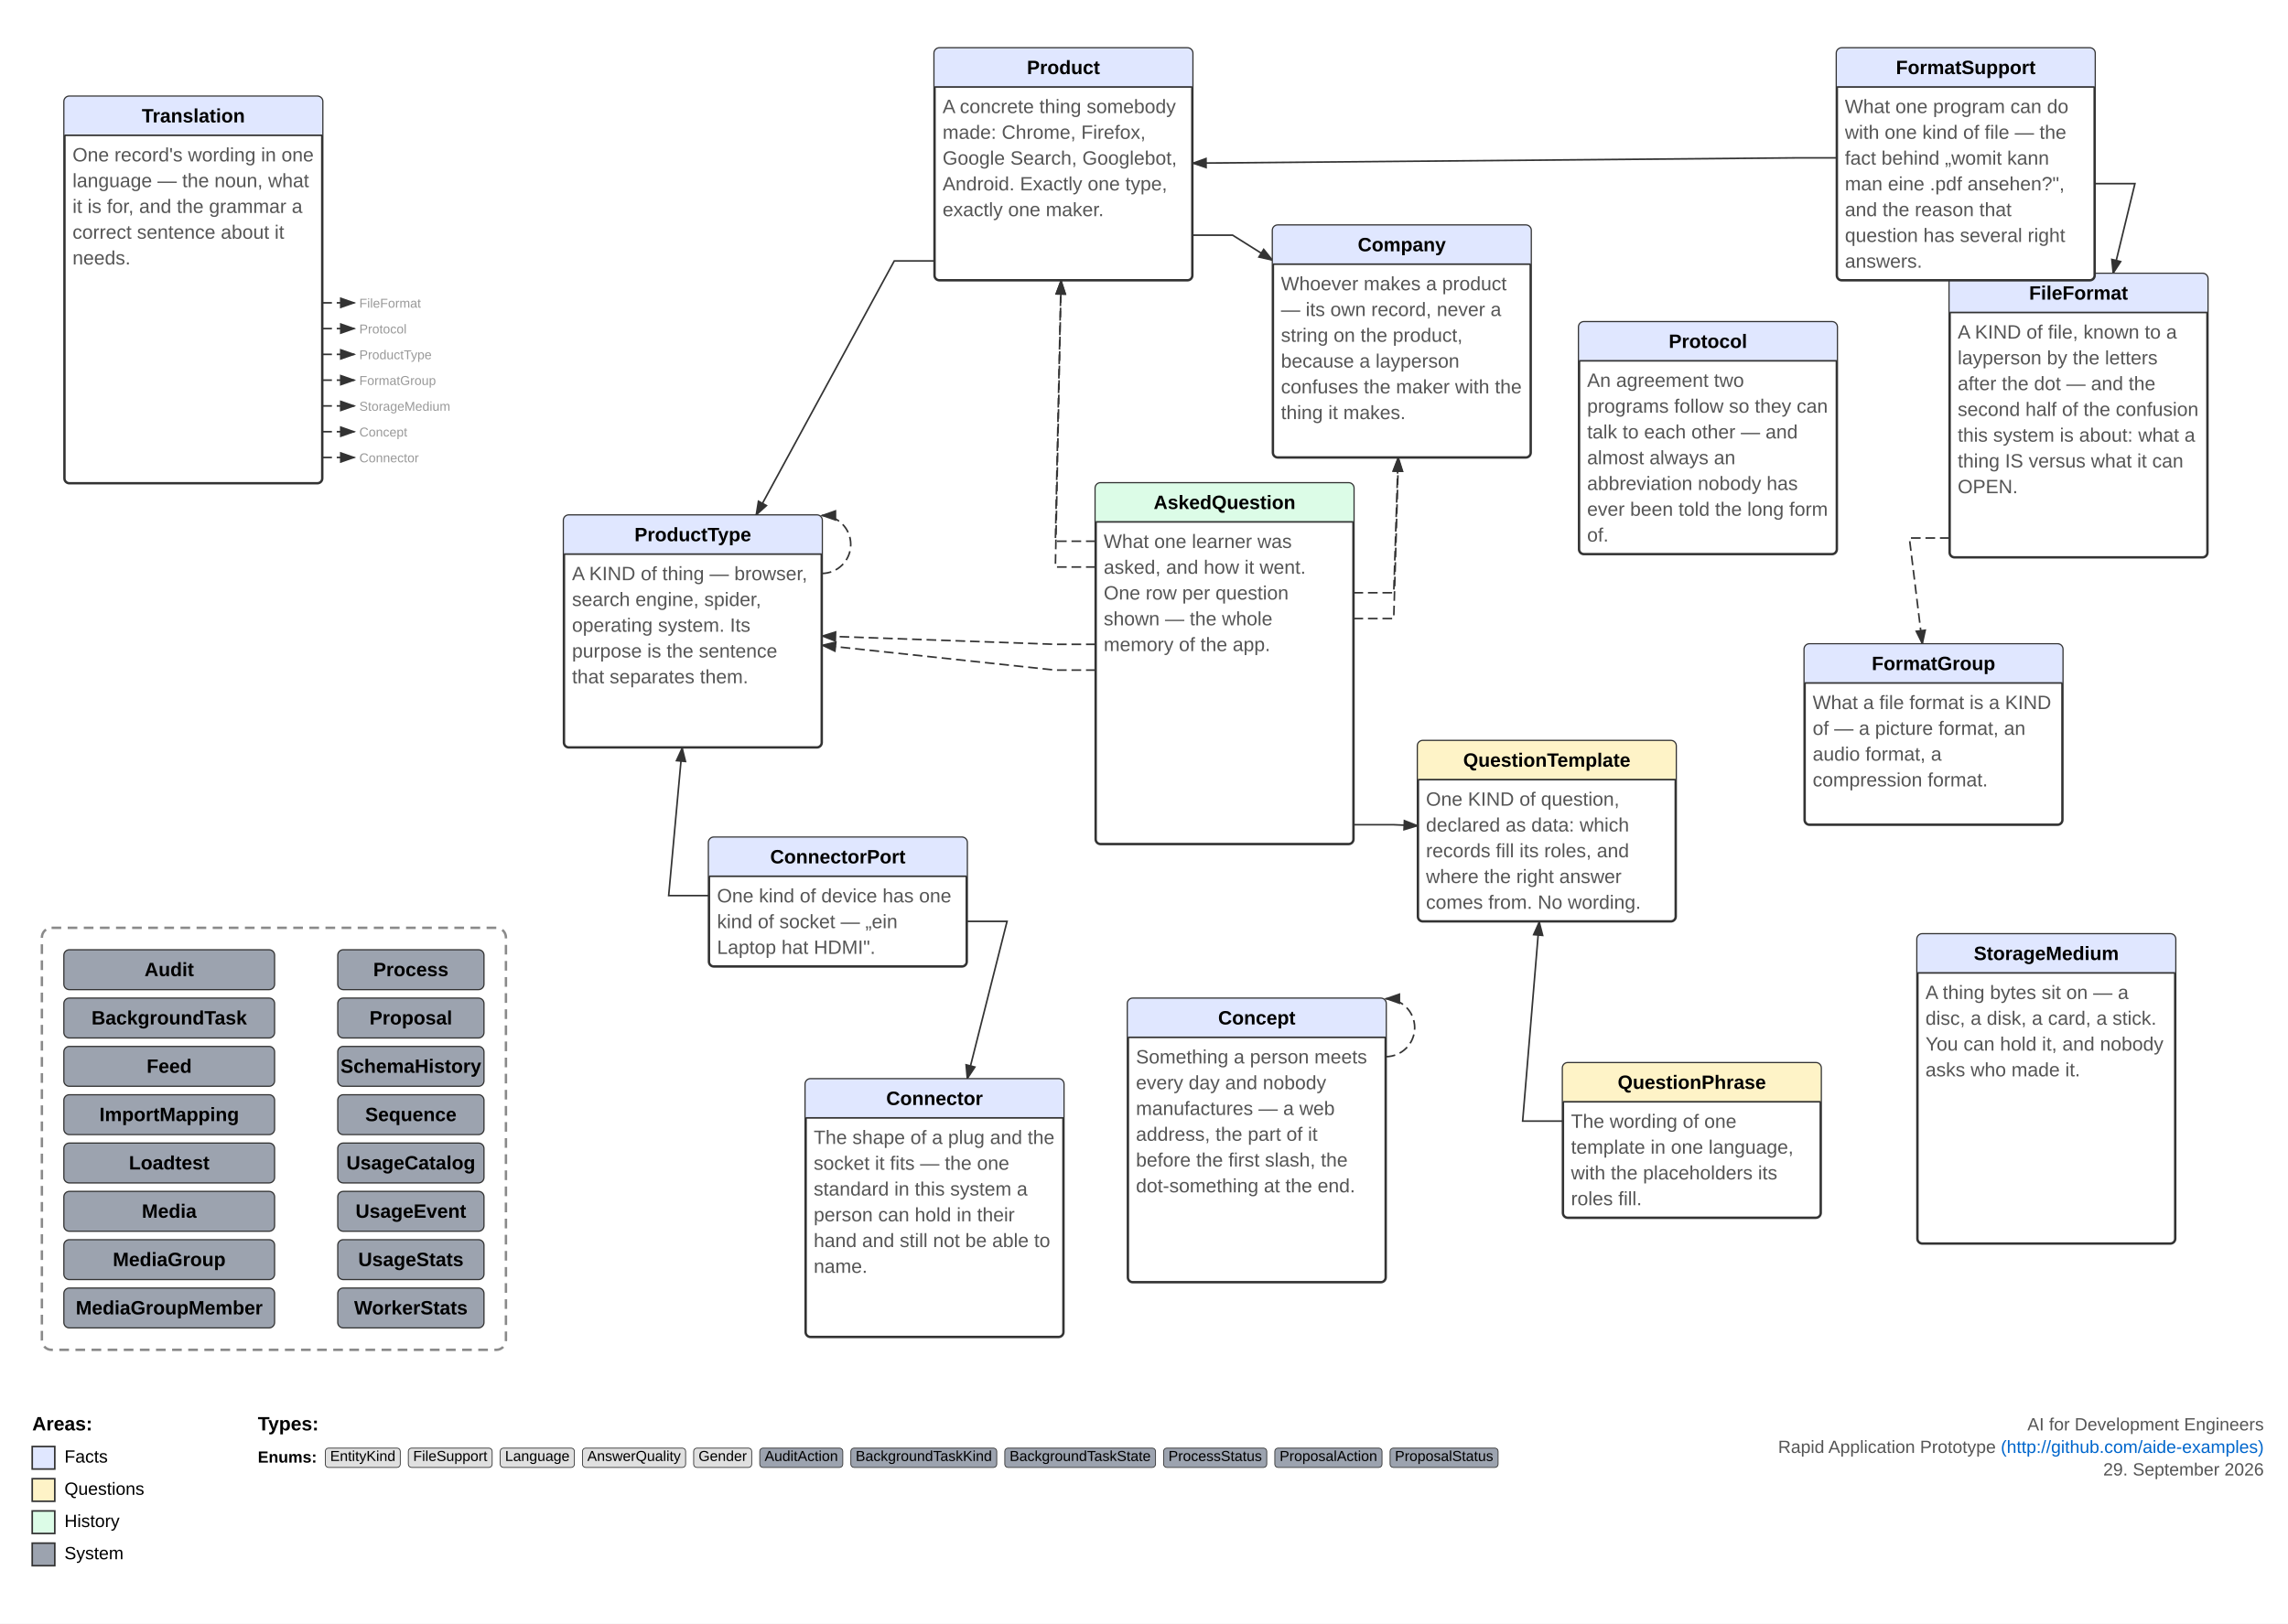
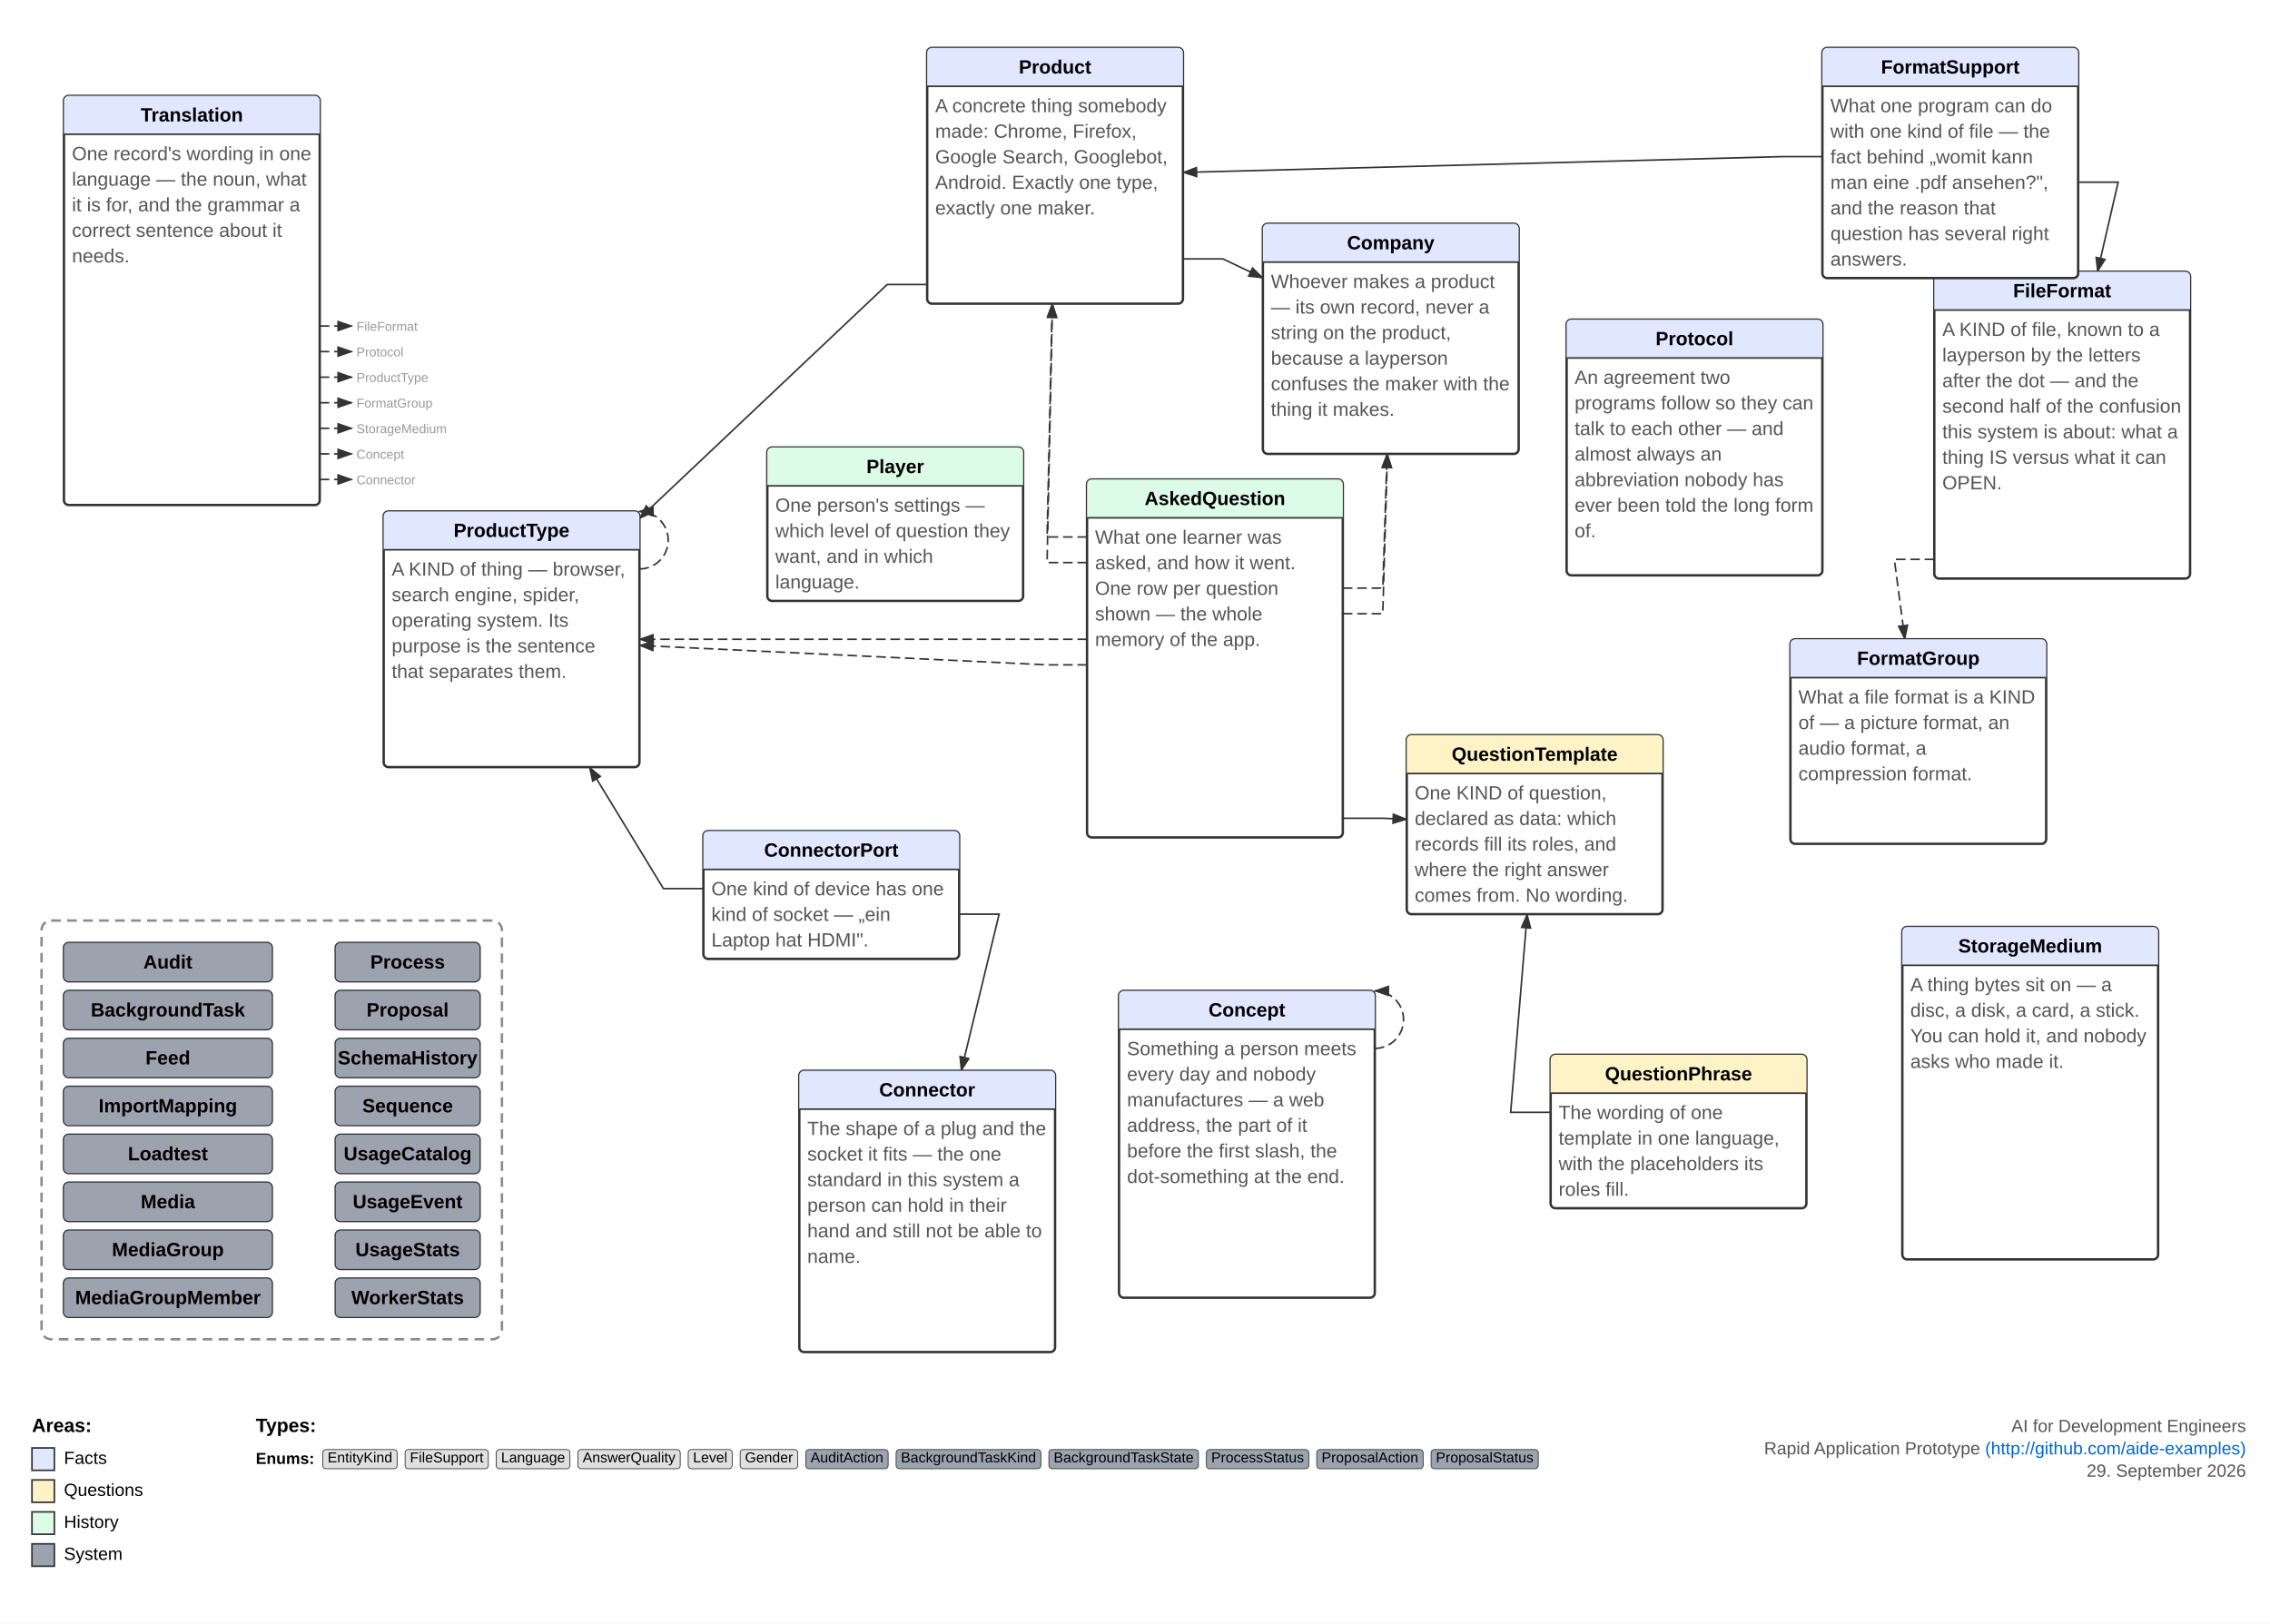
- <svg xmlns="http://www.w3.org/2000/svg" viewBox="0 0 1420 1008" width="1420" height="1008">
+ <svg xmlns="http://www.w3.org/2000/svg" viewBox="0 0 1420 1016" width="1420" height="1016">
  <defs>
    <marker id="arrowhead" markerWidth="10" markerHeight="7" refX="9" refY="3.5" orient="auto">
      <polygon points="0 0, 10 3.5, 0 7" fill="#333" />
    </marker>
    <clipPath id="clip-AskedQuestion">
      <rect x="680" y="300" width="160" height="224" rx="3" />
    </clipPath>
    <clipPath id="clip-Company">
      <rect x="790" y="140" width="160" height="144" rx="3" />
    </clipPath>
    <clipPath id="clip-Concept">
-       <rect x="700" y="620" width="160" height="176" rx="3" />
+       <rect x="700" y="620" width="160" height="192" rx="3" />
    </clipPath>
    <clipPath id="clip-Connector">
-       <rect x="500" y="670" width="160" height="160" rx="3" />
+       <rect x="500" y="670" width="160" height="176" rx="3" />
    </clipPath>
    <clipPath id="clip-ConnectorPort">
      <rect x="440" y="520" width="160" height="80" rx="3" />
    </clipPath>
    <clipPath id="clip-FileFormat">
-       <rect x="1210" y="170" width="160" height="176" rx="3" />
+       <rect x="1210" y="170" width="160" height="192" rx="3" />
    </clipPath>
    <clipPath id="clip-FormatGroup">
-       <rect x="1120" y="400" width="160" height="112" rx="3" />
+       <rect x="1120" y="400" width="160" height="128" rx="3" />
    </clipPath>
    <clipPath id="clip-FormatSupport">
      <rect x="1140" y="30" width="160" height="144" rx="3" />
    </clipPath>
+     <clipPath id="clip-Player">
+       <rect x="480" y="280" width="160" height="96" rx="3" />
+     </clipPath>
    <clipPath id="clip-Product">
-       <rect x="580" y="30" width="160" height="144" rx="3" />
+       <rect x="580" y="30" width="160" height="160" rx="3" />
    </clipPath>
    <clipPath id="clip-ProductType">
-       <rect x="350" y="320" width="160" height="144" rx="3" />
+       <rect x="240" y="320" width="160" height="160" rx="3" />
    </clipPath>
    <clipPath id="clip-Protocol">
-       <rect x="980" y="200" width="160" height="144" rx="3" />
+       <rect x="980" y="200" width="160" height="160" rx="3" />
    </clipPath>
    <clipPath id="clip-QuestionPhrase">
      <rect x="970" y="660" width="160" height="96" rx="3" />
    </clipPath>
    <clipPath id="clip-QuestionTemplate">
      <rect x="880" y="460" width="160" height="112" rx="3" />
    </clipPath>
    <clipPath id="clip-StorageMedium">
-       <rect x="1190" y="580" width="160" height="192" rx="3" />
+       <rect x="1190" y="580" width="160" height="208" rx="3" />
    </clipPath>
    <clipPath id="clip-Translation">
-       <rect x="40" y="60" width="160" height="240" rx="3" />
+       <rect x="40" y="60" width="160" height="256" rx="3" />
    </clipPath>
    <clipPath id="clip-Audit">
      <rect x="40" y="590" width="130.045" height="24" rx="3" />
    </clipPath>
    <clipPath id="clip-BackgroundTask">
      <rect x="40" y="620" width="130.045" height="24" rx="3" />
    </clipPath>
    <clipPath id="clip-Feed">
      <rect x="40" y="650" width="130.045" height="24" rx="3" />
    </clipPath>
    <clipPath id="clip-ImportMapping">
      <rect x="40" y="680" width="130.045" height="24" rx="3" />
    </clipPath>
    <clipPath id="clip-Loadtest">
      <rect x="40" y="710" width="130.045" height="24" rx="3" />
    </clipPath>
    <clipPath id="clip-Media">
      <rect x="40" y="740" width="130.045" height="24" rx="3" />
    </clipPath>
    <clipPath id="clip-MediaGroup">
      <rect x="40" y="770" width="130.045" height="24" rx="3" />
    </clipPath>
    <clipPath id="clip-MediaGroupMember">
      <rect x="40" y="800" width="130.045" height="24" rx="3" />
    </clipPath>
    <clipPath id="clip-Process">
      <rect x="210" y="590" width="90" height="24" rx="3" />
    </clipPath>
    <clipPath id="clip-Proposal">
      <rect x="210" y="620" width="90" height="24" rx="3" />
    </clipPath>
    <clipPath id="clip-SchemaHistory">
      <rect x="210" y="650" width="90" height="24" rx="3" />
    </clipPath>
    <clipPath id="clip-Sequence">
      <rect x="210" y="680" width="90" height="24" rx="3" />
    </clipPath>
    <clipPath id="clip-UsageCatalog">
      <rect x="210" y="710" width="90" height="24" rx="3" />
    </clipPath>
    <clipPath id="clip-UsageEvent">
      <rect x="210" y="740" width="90" height="24" rx="3" />
    </clipPath>
    <clipPath id="clip-UsageStats">
      <rect x="210" y="770" width="90" height="24" rx="3" />
    </clipPath>
    <clipPath id="clip-WorkerStats">
      <rect x="210" y="800" width="90" height="24" rx="3" />
    </clipPath>
  </defs>
-   <rect width="1420" height="1008" fill="white" />
+   <rect width="1420" height="1016" fill="white" />
  <path d="M 840 512 L 865 512 L 880 512.632" fill="none" stroke="#333" stroke-width="1" marker-end="url(#arrowhead)" />
-   <path d="M 680 336 L 655 336 L 658.462 174" fill="none" stroke="#333" stroke-width="1" marker-end="url(#arrowhead)" stroke-dasharray="6,3" />
-   <path d="M 680 400 L 655 400 L 510 394.844" fill="none" stroke="#333" stroke-width="1" marker-end="url(#arrowhead)" stroke-dasharray="6,3" />
+   <path d="M 680 336 L 655 336 L 658.23 190" fill="none" stroke="#333" stroke-width="1" marker-end="url(#arrowhead)" stroke-dasharray="6,3" />
+   <path d="M 680 400 L 655 400 L 400 400" fill="none" stroke="#333" stroke-width="1" marker-end="url(#arrowhead)" stroke-dasharray="6,3" />
  <path d="M 840 368 L 865 368 L 867.692 284" fill="none" stroke="#333" stroke-width="1" marker-end="url(#arrowhead)" stroke-dasharray="6,3" />
-   <path d="M 680 352 L 655 352 L 658.56 174" fill="none" stroke="#333" stroke-width="1" marker-end="url(#arrowhead)" stroke-dasharray="6,3" />
-   <path d="M 680 416 L 655 416 L 510 400.533" fill="none" stroke="#333" stroke-width="1" marker-end="url(#arrowhead)" stroke-dasharray="6,3" />
+   <path d="M 680 352 L 655 352 L 658.347 190" fill="none" stroke="#333" stroke-width="1" marker-end="url(#arrowhead)" stroke-dasharray="6,3" />
+   <path d="M 680 416 L 655 416 L 400 403.821" fill="none" stroke="#333" stroke-width="1" marker-end="url(#arrowhead)" stroke-dasharray="6,3" />
  <path d="M 840 384 L 865 384 L 867.907 284" fill="none" stroke="#333" stroke-width="1" marker-end="url(#arrowhead)" stroke-dasharray="6,3" />
  <path d="M 860 656 A 18 18 0 0 0 860 620" fill="none" stroke="#333" stroke-width="1" marker-end="url(#arrowhead)" stroke-dasharray="6,3" />
-   <path d="M 440 556 L 415 556 L 423.415 464" fill="none" stroke="#333" stroke-width="1" marker-end="url(#arrowhead)" />
-   <path d="M 600 572 L 625 572 L 600.225 670" fill="none" stroke="#333" stroke-width="1" marker-end="url(#arrowhead)" />
-   <path d="M 1210 334 L 1185 334 L 1193.115 400" fill="none" stroke="#333" stroke-width="1" marker-end="url(#arrowhead)" stroke-dasharray="6,3" />
-   <path d="M 1140 98 L 1115 98 L 740 101.297" fill="none" stroke="#333" stroke-width="1" marker-end="url(#arrowhead)" />
-   <path d="M 1300 114 L 1325 114 L 1311.389 170" fill="none" stroke="#333" stroke-width="1" marker-end="url(#arrowhead)" />
-   <path d="M 580 162 L 555 162 L 469.13 320" fill="none" stroke="#333" stroke-width="1" marker-end="url(#arrowhead)" />
-   <path d="M 740 146 L 765 146 L 790 161.714" fill="none" stroke="#333" stroke-width="1" marker-end="url(#arrowhead)" />
-   <path d="M 510 356 A 18 18 0 0 0 510 320" fill="none" stroke="#333" stroke-width="1" marker-end="url(#arrowhead)" stroke-dasharray="6,3" />
+   <path d="M 440 556 L 415 556 L 368.718 480" fill="none" stroke="#333" stroke-width="1" marker-end="url(#arrowhead)" />
+   <path d="M 600 572 L 625 572 L 601.29 670" fill="none" stroke="#333" stroke-width="1" marker-end="url(#arrowhead)" />
+   <path d="M 1210 350 L 1185 350 L 1191.579 400" fill="none" stroke="#333" stroke-width="1" marker-end="url(#arrowhead)" stroke-dasharray="6,3" />
+   <path d="M 1140 98 L 1115 98 L 740 107.89" fill="none" stroke="#333" stroke-width="1" marker-end="url(#arrowhead)" />
+   <path d="M 1300 114 L 1325 114 L 1312.105 170" fill="none" stroke="#333" stroke-width="1" marker-end="url(#arrowhead)" />
+   <path d="M 580 178 L 555 178 L 400 324.426" fill="none" stroke="#333" stroke-width="1" marker-end="url(#arrowhead)" />
+   <path d="M 740 162 L 765 162 L 790 173.905" fill="none" stroke="#333" stroke-width="1" marker-end="url(#arrowhead)" />
+   <path d="M 400 356 A 18 18 0 0 0 400 320" fill="none" stroke="#333" stroke-width="1" marker-end="url(#arrowhead)" stroke-dasharray="6,3" />
  <path d="M 970 696 L 945 696 L 955.333 572" fill="none" stroke="#333" stroke-width="1" marker-end="url(#arrowhead)" />
+   <path d="M 200 236 L 220 236" fill="none" stroke="#333" stroke-width="1" stroke-dasharray="6,3" marker-end="url(#arrowhead)" />
+   <text x="223" y="239" text-anchor="start" font-family="Arial, sans-serif" font-size="8" fill="#999">ProductType</text>
+   <path d="M 200 204 L 220 204" fill="none" stroke="#333" stroke-width="1" stroke-dasharray="6,3" marker-end="url(#arrowhead)" />
+   <text x="223" y="207" text-anchor="start" font-family="Arial, sans-serif" font-size="8" fill="#999">FileFormat</text>
+   <path d="M 200 252 L 220 252" fill="none" stroke="#333" stroke-width="1" stroke-dasharray="6,3" marker-end="url(#arrowhead)" />
+   <text x="223" y="255" text-anchor="start" font-family="Arial, sans-serif" font-size="8" fill="#999">FormatGroup</text>
  <path d="M 200 220 L 220 220" fill="none" stroke="#333" stroke-width="1" stroke-dasharray="6,3" marker-end="url(#arrowhead)" />
-   <text x="223" y="223" text-anchor="start" font-family="Arial, sans-serif" font-size="8" fill="#999">ProductType</text>
-   <path d="M 200 188 L 220 188" fill="none" stroke="#333" stroke-width="1" stroke-dasharray="6,3" marker-end="url(#arrowhead)" />
-   <text x="223" y="191" text-anchor="start" font-family="Arial, sans-serif" font-size="8" fill="#999">FileFormat</text>
-   <path d="M 200 236 L 220 236" fill="none" stroke="#333" stroke-width="1" stroke-dasharray="6,3" marker-end="url(#arrowhead)" />
-   <text x="223" y="239" text-anchor="start" font-family="Arial, sans-serif" font-size="8" fill="#999">FormatGroup</text>
-   <path d="M 200 204 L 220 204" fill="none" stroke="#333" stroke-width="1" stroke-dasharray="6,3" marker-end="url(#arrowhead)" />
-   <text x="223" y="207" text-anchor="start" font-family="Arial, sans-serif" font-size="8" fill="#999">Protocol</text>
+   <text x="223" y="223" text-anchor="start" font-family="Arial, sans-serif" font-size="8" fill="#999">Protocol</text>
+   <path d="M 200 300 L 220 300" fill="none" stroke="#333" stroke-width="1" stroke-dasharray="6,3" marker-end="url(#arrowhead)" />
+   <text x="223" y="303" text-anchor="start" font-family="Arial, sans-serif" font-size="8" fill="#999">Connector</text>
  <path d="M 200 284 L 220 284" fill="none" stroke="#333" stroke-width="1" stroke-dasharray="6,3" marker-end="url(#arrowhead)" />
-   <text x="223" y="287" text-anchor="start" font-family="Arial, sans-serif" font-size="8" fill="#999">Connector</text>
+   <text x="223" y="287" text-anchor="start" font-family="Arial, sans-serif" font-size="8" fill="#999">Concept</text>
  <path d="M 200 268 L 220 268" fill="none" stroke="#333" stroke-width="1" stroke-dasharray="6,3" marker-end="url(#arrowhead)" />
-   <text x="223" y="271" text-anchor="start" font-family="Arial, sans-serif" font-size="8" fill="#999">Concept</text>
-   <path d="M 200 252 L 220 252" fill="none" stroke="#333" stroke-width="1" stroke-dasharray="6,3" marker-end="url(#arrowhead)" />
-   <text x="223" y="255" text-anchor="start" font-family="Arial, sans-serif" font-size="8" fill="#999">StorageMedium</text>
+   <text x="223" y="271" text-anchor="start" font-family="Arial, sans-serif" font-size="8" fill="#999">StorageMedium</text>
  <rect x="26" y="576" width="288" height="262" fill="none" stroke="#8a8a8a" stroke-width="1.5" stroke-dasharray="6,4" rx="6" />
  <rect x="680" y="300" width="160" height="224" fill="white" stroke="#333" stroke-width="1.5" rx="3" />
  <rect x="680" y="300" width="160" height="24" fill="#DCFCE7" clip-path="url(#clip-AskedQuestion)" />
  <text x="760" y="316" text-anchor="middle" font-family="Arial, sans-serif" font-size="12" font-weight="bold">AskedQuestion</text>
  <line x1="680" y1="324" x2="840" y2="324" stroke="#333" stroke-width="1" />
  <text x="685" y="340.2" font-family="Arial, sans-serif" font-size="12" fill="#555">What one learner was</text>
  <text x="685" y="356.2" font-family="Arial, sans-serif" font-size="12" fill="#555">asked, and how it went.</text>
  <text x="685" y="372.2" font-family="Arial, sans-serif" font-size="12" fill="#555">One row per question</text>
  <text x="685" y="388.2" font-family="Arial, sans-serif" font-size="12" fill="#555">shown — the whole</text>
  <text x="685" y="404.2" font-family="Arial, sans-serif" font-size="12" fill="#555">memory of the app.</text>
  <rect x="790" y="140" width="160" height="144" fill="white" stroke="#333" stroke-width="1.5" rx="3" />
  <rect x="790" y="140" width="160" height="24" fill="#E0E7FF" clip-path="url(#clip-Company)" />
  <text x="870" y="156" text-anchor="middle" font-family="Arial, sans-serif" font-size="12" font-weight="bold">Company</text>
  <line x1="790" y1="164" x2="950" y2="164" stroke="#333" stroke-width="1" />
  <text x="795" y="180.2" font-family="Arial, sans-serif" font-size="12" fill="#555">Whoever makes a product</text>
  <text x="795" y="196.2" font-family="Arial, sans-serif" font-size="12" fill="#555">— its own record, never a</text>
  <text x="795" y="212.2" font-family="Arial, sans-serif" font-size="12" fill="#555">string on the product,</text>
  <text x="795" y="228.2" font-family="Arial, sans-serif" font-size="12" fill="#555">because a layperson</text>
  <text x="795" y="244.2" font-family="Arial, sans-serif" font-size="12" fill="#555">confuses the maker with the</text>
  <text x="795" y="260.2" font-family="Arial, sans-serif" font-size="12" fill="#555">thing it makes.</text>
-   <rect x="700" y="620" width="160" height="176" fill="white" stroke="#333" stroke-width="1.5" rx="3" />
+   <rect x="700" y="620" width="160" height="192" fill="white" stroke="#333" stroke-width="1.5" rx="3" />
  <rect x="700" y="620" width="160" height="24" fill="#E0E7FF" clip-path="url(#clip-Concept)" />
  <text x="780" y="636" text-anchor="middle" font-family="Arial, sans-serif" font-size="12" font-weight="bold">Concept</text>
  <line x1="700" y1="644" x2="860" y2="644" stroke="#333" stroke-width="1" />
  <text x="705" y="660.2" font-family="Arial, sans-serif" font-size="12" fill="#555">Something a person meets</text>
  <text x="705" y="676.2" font-family="Arial, sans-serif" font-size="12" fill="#555">every day and nobody</text>
  <text x="705" y="692.2" font-family="Arial, sans-serif" font-size="12" fill="#555">manufactures — a web</text>
  <text x="705" y="708.2" font-family="Arial, sans-serif" font-size="12" fill="#555">address, the part of it</text>
  <text x="705" y="724.2" font-family="Arial, sans-serif" font-size="12" fill="#555">before the first slash, the</text>
  <text x="705" y="740.2" font-family="Arial, sans-serif" font-size="12" fill="#555">dot-something at the end.</text>
-   <rect x="500" y="670" width="160" height="160" fill="white" stroke="#333" stroke-width="1.5" rx="3" />
+   <rect x="500" y="670" width="160" height="176" fill="white" stroke="#333" stroke-width="1.5" rx="3" />
  <rect x="500" y="670" width="160" height="24" fill="#E0E7FF" clip-path="url(#clip-Connector)" />
  <text x="580" y="686" text-anchor="middle" font-family="Arial, sans-serif" font-size="12" font-weight="bold">Connector</text>
  <line x1="500" y1="694" x2="660" y2="694" stroke="#333" stroke-width="1" />
  <text x="505" y="710.2" font-family="Arial, sans-serif" font-size="12" fill="#555">The shape of a plug and the</text>
  <text x="505" y="726.2" font-family="Arial, sans-serif" font-size="12" fill="#555">socket it fits — the one</text>
  <text x="505" y="742.2" font-family="Arial, sans-serif" font-size="12" fill="#555">standard in this system a</text>
  <text x="505" y="758.2" font-family="Arial, sans-serif" font-size="12" fill="#555">person can hold in their</text>
  <text x="505" y="774.2" font-family="Arial, sans-serif" font-size="12" fill="#555">hand and still not be able to</text>
  <text x="505" y="790.2" font-family="Arial, sans-serif" font-size="12" fill="#555">name.</text>
  <rect x="440" y="520" width="160" height="80" fill="white" stroke="#333" stroke-width="1.5" rx="3" />
  <rect x="440" y="520" width="160" height="24" fill="#E0E7FF" clip-path="url(#clip-ConnectorPort)" />
  <text x="520" y="536" text-anchor="middle" font-family="Arial, sans-serif" font-size="12" font-weight="bold">ConnectorPort</text>
  <line x1="440" y1="544" x2="600" y2="544" stroke="#333" stroke-width="1" />
  <text x="445" y="560.2" font-family="Arial, sans-serif" font-size="12" fill="#555">One kind of device has one</text>
  <text x="445" y="576.2" font-family="Arial, sans-serif" font-size="12" fill="#555">kind of socket — „ein</text>
  <text x="445" y="592.2" font-family="Arial, sans-serif" font-size="12" fill="#555">Laptop hat HDMI".</text>
-   <rect x="1210" y="170" width="160" height="176" fill="white" stroke="#333" stroke-width="1.5" rx="3" />
+   <rect x="1210" y="170" width="160" height="192" fill="white" stroke="#333" stroke-width="1.5" rx="3" />
  <rect x="1210" y="170" width="160" height="24" fill="#E0E7FF" clip-path="url(#clip-FileFormat)" />
  <text x="1290" y="186" text-anchor="middle" font-family="Arial, sans-serif" font-size="12" font-weight="bold">FileFormat</text>
  <line x1="1210" y1="194" x2="1370" y2="194" stroke="#333" stroke-width="1" />
  <text x="1215" y="210.2" font-family="Arial, sans-serif" font-size="12" fill="#555">A KIND of file, known to a</text>
  <text x="1215" y="226.2" font-family="Arial, sans-serif" font-size="12" fill="#555">layperson by the letters</text>
  <text x="1215" y="242.2" font-family="Arial, sans-serif" font-size="12" fill="#555">after the dot — and the</text>
  <text x="1215" y="258.2" font-family="Arial, sans-serif" font-size="12" fill="#555">second half of the confusion</text>
  <text x="1215" y="274.2" font-family="Arial, sans-serif" font-size="12" fill="#555">this system is about: what a</text>
  <text x="1215" y="290.2" font-family="Arial, sans-serif" font-size="12" fill="#555">thing IS versus what it can</text>
  <text x="1215" y="306.2" font-family="Arial, sans-serif" font-size="12" fill="#555">OPEN.</text>
-   <rect x="1120" y="400" width="160" height="112" fill="white" stroke="#333" stroke-width="1.5" rx="3" />
+   <rect x="1120" y="400" width="160" height="128" fill="white" stroke="#333" stroke-width="1.5" rx="3" />
  <rect x="1120" y="400" width="160" height="24" fill="#E0E7FF" clip-path="url(#clip-FormatGroup)" />
  <text x="1200" y="416" text-anchor="middle" font-family="Arial, sans-serif" font-size="12" font-weight="bold">FormatGroup</text>
  <line x1="1120" y1="424" x2="1280" y2="424" stroke="#333" stroke-width="1" />
  <text x="1125" y="440.2" font-family="Arial, sans-serif" font-size="12" fill="#555">What a file format is a KIND</text>
  <text x="1125" y="456.2" font-family="Arial, sans-serif" font-size="12" fill="#555">of — a picture format, an</text>
  <text x="1125" y="472.2" font-family="Arial, sans-serif" font-size="12" fill="#555">audio format, a</text>
  <text x="1125" y="488.2" font-family="Arial, sans-serif" font-size="12" fill="#555">compression format.</text>
  <rect x="1140" y="30" width="160" height="144" fill="white" stroke="#333" stroke-width="1.5" rx="3" />
  <rect x="1140" y="30" width="160" height="24" fill="#E0E7FF" clip-path="url(#clip-FormatSupport)" />
  <text x="1220" y="46" text-anchor="middle" font-family="Arial, sans-serif" font-size="12" font-weight="bold">FormatSupport</text>
  <line x1="1140" y1="54" x2="1300" y2="54" stroke="#333" stroke-width="1" />
  <text x="1145" y="70.2" font-family="Arial, sans-serif" font-size="12" fill="#555">What one program can do</text>
  <text x="1145" y="86.2" font-family="Arial, sans-serif" font-size="12" fill="#555">with one kind of file — the</text>
  <text x="1145" y="102.2" font-family="Arial, sans-serif" font-size="12" fill="#555">fact behind „womit kann</text>
  <text x="1145" y="118.2" font-family="Arial, sans-serif" font-size="12" fill="#555">man eine .pdf ansehen?",</text>
  <text x="1145" y="134.2" font-family="Arial, sans-serif" font-size="12" fill="#555">and the reason that</text>
  <text x="1145" y="150.2" font-family="Arial, sans-serif" font-size="12" fill="#555">question has several right</text>
  <text x="1145" y="166.2" font-family="Arial, sans-serif" font-size="12" fill="#555">answers.</text>
-   <rect x="580" y="30" width="160" height="144" fill="white" stroke="#333" stroke-width="1.5" rx="3" />
+   <rect x="480" y="280" width="160" height="96" fill="white" stroke="#333" stroke-width="1.5" rx="3" />
+   <rect x="480" y="280" width="160" height="24" fill="#DCFCE7" clip-path="url(#clip-Player)" />
+   <text x="560" y="296" text-anchor="middle" font-family="Arial, sans-serif" font-size="12" font-weight="bold">Player</text>
+   <line x1="480" y1="304" x2="640" y2="304" stroke="#333" stroke-width="1" />
+   <text x="485" y="320.2" font-family="Arial, sans-serif" font-size="12" fill="#555">One person's settings —</text>
+   <text x="485" y="336.2" font-family="Arial, sans-serif" font-size="12" fill="#555">which level of question they</text>
+   <text x="485" y="352.2" font-family="Arial, sans-serif" font-size="12" fill="#555">want, and in which</text>
+   <text x="485" y="368.2" font-family="Arial, sans-serif" font-size="12" fill="#555">language.</text>
+   <rect x="580" y="30" width="160" height="160" fill="white" stroke="#333" stroke-width="1.5" rx="3" />
  <rect x="580" y="30" width="160" height="24" fill="#E0E7FF" clip-path="url(#clip-Product)" />
  <text x="660" y="46" text-anchor="middle" font-family="Arial, sans-serif" font-size="12" font-weight="bold">Product</text>
  <line x1="580" y1="54" x2="740" y2="54" stroke="#333" stroke-width="1" />
  <text x="585" y="70.2" font-family="Arial, sans-serif" font-size="12" fill="#555">A concrete thing somebody</text>
  <text x="585" y="86.2" font-family="Arial, sans-serif" font-size="12" fill="#555">made: Chrome, Firefox,</text>
  <text x="585" y="102.2" font-family="Arial, sans-serif" font-size="12" fill="#555">Google Search, Googlebot,</text>
  <text x="585" y="118.2" font-family="Arial, sans-serif" font-size="12" fill="#555">Android. Exactly one type,</text>
  <text x="585" y="134.2" font-family="Arial, sans-serif" font-size="12" fill="#555">exactly one maker.</text>
-   <rect x="350" y="320" width="160" height="144" fill="white" stroke="#333" stroke-width="1.5" rx="3" />
-   <rect x="350" y="320" width="160" height="24" fill="#E0E7FF" clip-path="url(#clip-ProductType)" />
-   <text x="430" y="336" text-anchor="middle" font-family="Arial, sans-serif" font-size="12" font-weight="bold">ProductType</text>
-   <line x1="350" y1="344" x2="510" y2="344" stroke="#333" stroke-width="1" />
-   <text x="355" y="360.2" font-family="Arial, sans-serif" font-size="12" fill="#555">A KIND of thing — browser,</text>
-   <text x="355" y="376.2" font-family="Arial, sans-serif" font-size="12" fill="#555">search engine, spider,</text>
-   <text x="355" y="392.2" font-family="Arial, sans-serif" font-size="12" fill="#555">operating system. Its</text>
-   <text x="355" y="408.2" font-family="Arial, sans-serif" font-size="12" fill="#555">purpose is the sentence</text>
-   <text x="355" y="424.2" font-family="Arial, sans-serif" font-size="12" fill="#555">that separates them.</text>
-   <rect x="980" y="200" width="160" height="144" fill="white" stroke="#333" stroke-width="1.5" rx="3" />
+   <rect x="240" y="320" width="160" height="160" fill="white" stroke="#333" stroke-width="1.5" rx="3" />
+   <rect x="240" y="320" width="160" height="24" fill="#E0E7FF" clip-path="url(#clip-ProductType)" />
+   <text x="320" y="336" text-anchor="middle" font-family="Arial, sans-serif" font-size="12" font-weight="bold">ProductType</text>
+   <line x1="240" y1="344" x2="400" y2="344" stroke="#333" stroke-width="1" />
+   <text x="245" y="360.2" font-family="Arial, sans-serif" font-size="12" fill="#555">A KIND of thing — browser,</text>
+   <text x="245" y="376.2" font-family="Arial, sans-serif" font-size="12" fill="#555">search engine, spider,</text>
+   <text x="245" y="392.2" font-family="Arial, sans-serif" font-size="12" fill="#555">operating system. Its</text>
+   <text x="245" y="408.2" font-family="Arial, sans-serif" font-size="12" fill="#555">purpose is the sentence</text>
+   <text x="245" y="424.2" font-family="Arial, sans-serif" font-size="12" fill="#555">that separates them.</text>
+   <rect x="980" y="200" width="160" height="160" fill="white" stroke="#333" stroke-width="1.5" rx="3" />
  <rect x="980" y="200" width="160" height="24" fill="#E0E7FF" clip-path="url(#clip-Protocol)" />
  <text x="1060" y="216" text-anchor="middle" font-family="Arial, sans-serif" font-size="12" font-weight="bold">Protocol</text>
  <line x1="980" y1="224" x2="1140" y2="224" stroke="#333" stroke-width="1" />
  <text x="985" y="240.2" font-family="Arial, sans-serif" font-size="12" fill="#555">An agreement two</text>
  <text x="985" y="256.2" font-family="Arial, sans-serif" font-size="12" fill="#555">programs follow so they can</text>
  <text x="985" y="272.2" font-family="Arial, sans-serif" font-size="12" fill="#555">talk to each other — and</text>
  <text x="985" y="288.2" font-family="Arial, sans-serif" font-size="12" fill="#555">almost always an</text>
  <text x="985" y="304.2" font-family="Arial, sans-serif" font-size="12" fill="#555">abbreviation nobody has</text>
  <text x="985" y="320.2" font-family="Arial, sans-serif" font-size="12" fill="#555">ever been told the long form</text>
  <text x="985" y="336.2" font-family="Arial, sans-serif" font-size="12" fill="#555">of.</text>
  <rect x="970" y="660" width="160" height="96" fill="white" stroke="#333" stroke-width="1.5" rx="3" />
  <rect x="970" y="660" width="160" height="24" fill="#FEF3C7" clip-path="url(#clip-QuestionPhrase)" />
  <text x="1050" y="676" text-anchor="middle" font-family="Arial, sans-serif" font-size="12" font-weight="bold">QuestionPhrase</text>
  <line x1="970" y1="684" x2="1130" y2="684" stroke="#333" stroke-width="1" />
  <text x="975" y="700.2" font-family="Arial, sans-serif" font-size="12" fill="#555">The wording of one</text>
  <text x="975" y="716.2" font-family="Arial, sans-serif" font-size="12" fill="#555">template in one language,</text>
  <text x="975" y="732.2" font-family="Arial, sans-serif" font-size="12" fill="#555">with the placeholders its</text>
  <text x="975" y="748.2" font-family="Arial, sans-serif" font-size="12" fill="#555">roles fill.</text>
  <rect x="880" y="460" width="160" height="112" fill="white" stroke="#333" stroke-width="1.5" rx="3" />
  <rect x="880" y="460" width="160" height="24" fill="#FEF3C7" clip-path="url(#clip-QuestionTemplate)" />
  <text x="960" y="476" text-anchor="middle" font-family="Arial, sans-serif" font-size="12" font-weight="bold">QuestionTemplate</text>
  <line x1="880" y1="484" x2="1040" y2="484" stroke="#333" stroke-width="1" />
  <text x="885" y="500.2" font-family="Arial, sans-serif" font-size="12" fill="#555">One KIND of question,</text>
  <text x="885" y="516.2" font-family="Arial, sans-serif" font-size="12" fill="#555">declared as data: which</text>
  <text x="885" y="532.2" font-family="Arial, sans-serif" font-size="12" fill="#555">records fill its roles, and</text>
  <text x="885" y="548.2" font-family="Arial, sans-serif" font-size="12" fill="#555">where the right answer</text>
  <text x="885" y="564.2" font-family="Arial, sans-serif" font-size="12" fill="#555">comes from. No wording.</text>
-   <rect x="1190" y="580" width="160" height="192" fill="white" stroke="#333" stroke-width="1.5" rx="3" />
+   <rect x="1190" y="580" width="160" height="208" fill="white" stroke="#333" stroke-width="1.5" rx="3" />
  <rect x="1190" y="580" width="160" height="24" fill="#E0E7FF" clip-path="url(#clip-StorageMedium)" />
  <text x="1270" y="596" text-anchor="middle" font-family="Arial, sans-serif" font-size="12" font-weight="bold">StorageMedium</text>
  <line x1="1190" y1="604" x2="1350" y2="604" stroke="#333" stroke-width="1" />
  <text x="1195" y="620.2" font-family="Arial, sans-serif" font-size="12" fill="#555">A thing bytes sit on — a</text>
  <text x="1195" y="636.2" font-family="Arial, sans-serif" font-size="12" fill="#555">disc, a disk, a card, a stick.</text>
  <text x="1195" y="652.2" font-family="Arial, sans-serif" font-size="12" fill="#555">You can hold it, and nobody</text>
  <text x="1195" y="668.2" font-family="Arial, sans-serif" font-size="12" fill="#555">asks who made it.</text>
-   <rect x="40" y="60" width="160" height="240" fill="white" stroke="#333" stroke-width="1.5" rx="3" />
+   <rect x="40" y="60" width="160" height="256" fill="white" stroke="#333" stroke-width="1.5" rx="3" />
  <rect x="40" y="60" width="160" height="24" fill="#E0E7FF" clip-path="url(#clip-Translation)" />
  <text x="120" y="76" text-anchor="middle" font-family="Arial, sans-serif" font-size="12" font-weight="bold">Translation</text>
  <line x1="40" y1="84" x2="200" y2="84" stroke="#333" stroke-width="1" />
  <text x="45" y="100.2" font-family="Arial, sans-serif" font-size="12" fill="#555">One record's wording in one</text>
  <text x="45" y="116.2" font-family="Arial, sans-serif" font-size="12" fill="#555">language — the noun, what</text>
  <text x="45" y="132.2" font-family="Arial, sans-serif" font-size="12" fill="#555">it is for, and the grammar a</text>
  <text x="45" y="148.2" font-family="Arial, sans-serif" font-size="12" fill="#555">correct sentence about it</text>
  <text x="45" y="164.2" font-family="Arial, sans-serif" font-size="12" fill="#555">needs.</text>
  <rect x="40" y="590" width="130.045" height="24" fill="white" stroke="#333" stroke-width="1.5" rx="3" />
  <rect x="40" y="590" width="130.045" height="24" fill="#9ca3af" clip-path="url(#clip-Audit)" />
  <text x="105.022" y="606" text-anchor="middle" font-family="Arial, sans-serif" font-size="12" font-weight="bold">Audit</text>
  <rect x="40" y="620" width="130.045" height="24" fill="white" stroke="#333" stroke-width="1.5" rx="3" />
  <rect x="40" y="620" width="130.045" height="24" fill="#9ca3af" clip-path="url(#clip-BackgroundTask)" />
  <text x="105.022" y="636" text-anchor="middle" font-family="Arial, sans-serif" font-size="12" font-weight="bold">BackgroundTask</text>
  <rect x="40" y="650" width="130.045" height="24" fill="white" stroke="#333" stroke-width="1.5" rx="3" />
  <rect x="40" y="650" width="130.045" height="24" fill="#9ca3af" clip-path="url(#clip-Feed)" />
  <text x="105.022" y="666" text-anchor="middle" font-family="Arial, sans-serif" font-size="12" font-weight="bold">Feed</text>
  <rect x="40" y="680" width="130.045" height="24" fill="white" stroke="#333" stroke-width="1.5" rx="3" />
  <rect x="40" y="680" width="130.045" height="24" fill="#9ca3af" clip-path="url(#clip-ImportMapping)" />
  <text x="105.022" y="696" text-anchor="middle" font-family="Arial, sans-serif" font-size="12" font-weight="bold">ImportMapping</text>
  <rect x="40" y="710" width="130.045" height="24" fill="white" stroke="#333" stroke-width="1.5" rx="3" />
  <rect x="40" y="710" width="130.045" height="24" fill="#9ca3af" clip-path="url(#clip-Loadtest)" />
  <text x="105.022" y="726" text-anchor="middle" font-family="Arial, sans-serif" font-size="12" font-weight="bold">Loadtest</text>
  <rect x="40" y="740" width="130.045" height="24" fill="white" stroke="#333" stroke-width="1.5" rx="3" />
  <rect x="40" y="740" width="130.045" height="24" fill="#9ca3af" clip-path="url(#clip-Media)" />
  <text x="105.022" y="756" text-anchor="middle" font-family="Arial, sans-serif" font-size="12" font-weight="bold">Media</text>
  <rect x="40" y="770" width="130.045" height="24" fill="white" stroke="#333" stroke-width="1.5" rx="3" />
  <rect x="40" y="770" width="130.045" height="24" fill="#9ca3af" clip-path="url(#clip-MediaGroup)" />
  <text x="105.022" y="786" text-anchor="middle" font-family="Arial, sans-serif" font-size="12" font-weight="bold">MediaGroup</text>
  <rect x="40" y="800" width="130.045" height="24" fill="white" stroke="#333" stroke-width="1.5" rx="3" />
  <rect x="40" y="800" width="130.045" height="24" fill="#9ca3af" clip-path="url(#clip-MediaGroupMember)" />
  <text x="105.022" y="816" text-anchor="middle" font-family="Arial, sans-serif" font-size="12" font-weight="bold">MediaGroupMember</text>
  <rect x="210" y="590" width="90" height="24" fill="white" stroke="#333" stroke-width="1.5" rx="3" />
  <rect x="210" y="590" width="90" height="24" fill="#9ca3af" clip-path="url(#clip-Process)" />
  <text x="255" y="606" text-anchor="middle" font-family="Arial, sans-serif" font-size="12" font-weight="bold">Process</text>
  <rect x="210" y="620" width="90" height="24" fill="white" stroke="#333" stroke-width="1.5" rx="3" />
  <rect x="210" y="620" width="90" height="24" fill="#9ca3af" clip-path="url(#clip-Proposal)" />
  <text x="255" y="636" text-anchor="middle" font-family="Arial, sans-serif" font-size="12" font-weight="bold">Proposal</text>
  <rect x="210" y="650" width="90" height="24" fill="white" stroke="#333" stroke-width="1.5" rx="3" />
  <rect x="210" y="650" width="90" height="24" fill="#9ca3af" clip-path="url(#clip-SchemaHistory)" />
  <text x="255" y="666" text-anchor="middle" font-family="Arial, sans-serif" font-size="12" font-weight="bold">SchemaHistory</text>
  <rect x="210" y="680" width="90" height="24" fill="white" stroke="#333" stroke-width="1.5" rx="3" />
  <rect x="210" y="680" width="90" height="24" fill="#9ca3af" clip-path="url(#clip-Sequence)" />
  <text x="255" y="696" text-anchor="middle" font-family="Arial, sans-serif" font-size="12" font-weight="bold">Sequence</text>
  <rect x="210" y="710" width="90" height="24" fill="white" stroke="#333" stroke-width="1.5" rx="3" />
  <rect x="210" y="710" width="90" height="24" fill="#9ca3af" clip-path="url(#clip-UsageCatalog)" />
  <text x="255" y="726" text-anchor="middle" font-family="Arial, sans-serif" font-size="12" font-weight="bold">UsageCatalog</text>
  <rect x="210" y="740" width="90" height="24" fill="white" stroke="#333" stroke-width="1.5" rx="3" />
  <rect x="210" y="740" width="90" height="24" fill="#9ca3af" clip-path="url(#clip-UsageEvent)" />
  <text x="255" y="756" text-anchor="middle" font-family="Arial, sans-serif" font-size="12" font-weight="bold">UsageEvent</text>
  <rect x="210" y="770" width="90" height="24" fill="white" stroke="#333" stroke-width="1.5" rx="3" />
  <rect x="210" y="770" width="90" height="24" fill="#9ca3af" clip-path="url(#clip-UsageStats)" />
  <text x="255" y="786" text-anchor="middle" font-family="Arial, sans-serif" font-size="12" font-weight="bold">UsageStats</text>
  <rect x="210" y="800" width="90" height="24" fill="white" stroke="#333" stroke-width="1.5" rx="3" />
  <rect x="210" y="800" width="90" height="24" fill="#9ca3af" clip-path="url(#clip-WorkerStats)" />
  <text x="255" y="816" text-anchor="middle" font-family="Arial, sans-serif" font-size="12" font-weight="bold">WorkerStats</text>
-   <text x="20" y="888" font-family="Arial, sans-serif" font-size="12" font-weight="bold">Areas:</text>
-   <text x="160" y="888" font-family="Arial, sans-serif" font-size="12" font-weight="bold">Types:</text>
-   <rect x="20" y="898" width="14" height="14" fill="#E0E7FF" stroke="#333" stroke-width="1" />
-   <text x="40" y="908" font-family="Arial, sans-serif" font-size="11">Facts</text>
-   <text x="160" y="908" font-family="Arial, sans-serif" font-size="10" font-weight="bold">Enums:</text>
-   <rect x="201.901" y="899" width="46.522" height="12" fill="#E0E0E0" stroke="#333" stroke-width="0.5" rx="2" />
-   <text x="204.901" y="907" font-family="Arial, sans-serif" font-size="9">EntityKind</text>
-   <rect x="253.423" y="899" width="52.024" height="12" fill="#E0E0E0" stroke="#333" stroke-width="0.5" rx="2" />
-   <text x="256.423" y="907" font-family="Arial, sans-serif" font-size="9">FileSupport</text>
-   <rect x="310.447" y="899" width="46.043" height="12" fill="#E0E0E0" stroke="#333" stroke-width="0.5" rx="2" />
-   <text x="313.447" y="907" font-family="Arial, sans-serif" font-size="9">Language</text>
-   <rect x="361.49" y="899" width="64.021" height="12" fill="#E0E0E0" stroke="#333" stroke-width="0.5" rx="2" />
-   <text x="364.49" y="907" font-family="Arial, sans-serif" font-size="9">AnswerQuality</text>
-   <rect x="430.511" y="899" width="36.019" height="12" fill="#E0E0E0" stroke="#333" stroke-width="0.5" rx="2" />
-   <text x="433.511" y="907" font-family="Arial, sans-serif" font-size="9">Gender</text>
-   <rect x="471.53" y="899" width="51.527" height="12" fill="#9ca3af" stroke="#333" stroke-width="0.5" rx="2" />
-   <text x="474.53" y="907" font-family="Arial, sans-serif" font-size="9">AuditAction</text>
-   <rect x="528.058" y="899" width="90.551" height="12" fill="#9ca3af" stroke="#333" stroke-width="0.5" rx="2" />
-   <text x="531.058" y="907" font-family="Arial, sans-serif" font-size="9">BackgroundTaskKind</text>
-   <rect x="623.608" y="899" width="93.552" height="12" fill="#9ca3af" stroke="#333" stroke-width="0.5" rx="2" />
-   <text x="626.608" y="907" font-family="Arial, sans-serif" font-size="9">BackgroundTaskState</text>
-   <rect x="722.161" y="899" width="64.025" height="12" fill="#9ca3af" stroke="#333" stroke-width="0.5" rx="2" />
-   <text x="725.161" y="907" font-family="Arial, sans-serif" font-size="9">ProcessStatus</text>
-   <rect x="791.186" y="899" width="66.535" height="12" fill="#9ca3af" stroke="#333" stroke-width="0.5" rx="2" />
-   <text x="794.186" y="907" font-family="Arial, sans-serif" font-size="9">ProposalAction</text>
-   <rect x="862.721" y="899" width="67.036" height="12" fill="#9ca3af" stroke="#333" stroke-width="0.5" rx="2" />
-   <text x="865.721" y="907" font-family="Arial, sans-serif" font-size="9">ProposalStatus</text>
-   <rect x="20" y="918" width="14" height="14" fill="#FEF3C7" stroke="#333" stroke-width="1" />
-   <text x="40" y="928" font-family="Arial, sans-serif" font-size="11">Questions</text>
-   <rect x="20" y="938" width="14" height="14" fill="#DCFCE7" stroke="#333" stroke-width="1" />
-   <text x="40" y="948" font-family="Arial, sans-serif" font-size="11">History</text>
-   <rect x="20" y="958" width="14" height="14" fill="#9ca3af" stroke="#333" stroke-width="1" />
-   <text x="40" y="968" font-family="Arial, sans-serif" font-size="11">System</text>
-   <text x="1405" y="888" text-anchor="end" font-family="Arial, sans-serif" font-size="11" fill="#555">AI for Development Engineers</text>
-   <text x="1405" y="902" text-anchor="end" font-family="Arial, sans-serif" font-size="11" fill="#555">Rapid Application Prototype <tspan fill="#0066cc">(http://github.com/aide-examples)</tspan>
+   <text x="20" y="896" font-family="Arial, sans-serif" font-size="12" font-weight="bold">Areas:</text>
+   <text x="160" y="896" font-family="Arial, sans-serif" font-size="12" font-weight="bold">Types:</text>
+   <rect x="20" y="906" width="14" height="14" fill="#E0E7FF" stroke="#333" stroke-width="1" />
+   <text x="40" y="916" font-family="Arial, sans-serif" font-size="11">Facts</text>
+   <text x="160" y="916" font-family="Arial, sans-serif" font-size="10" font-weight="bold">Enums:</text>
+   <rect x="201.901" y="907" width="46.522" height="12" fill="#E0E0E0" stroke="#333" stroke-width="0.5" rx="2" />
+   <text x="204.901" y="915" font-family="Arial, sans-serif" font-size="9">EntityKind</text>
+   <rect x="253.423" y="907" width="52.024" height="12" fill="#E0E0E0" stroke="#333" stroke-width="0.5" rx="2" />
+   <text x="256.423" y="915" font-family="Arial, sans-serif" font-size="9">FileSupport</text>
+   <rect x="310.447" y="907" width="46.043" height="12" fill="#E0E0E0" stroke="#333" stroke-width="0.5" rx="2" />
+   <text x="313.447" y="915" font-family="Arial, sans-serif" font-size="9">Language</text>
+   <rect x="361.49" y="907" width="64.021" height="12" fill="#E0E0E0" stroke="#333" stroke-width="0.5" rx="2" />
+   <text x="364.49" y="915" font-family="Arial, sans-serif" font-size="9">AnswerQuality</text>
+   <rect x="430.511" y="907" width="27.516" height="12" fill="#E0E0E0" stroke="#333" stroke-width="0.5" rx="2" />
+   <text x="433.511" y="915" font-family="Arial, sans-serif" font-size="9">Level</text>
+   <rect x="463.027" y="907" width="36.019" height="12" fill="#E0E0E0" stroke="#333" stroke-width="0.5" rx="2" />
+   <text x="466.027" y="915" font-family="Arial, sans-serif" font-size="9">Gender</text>
+   <rect x="504.046" y="907" width="51.527" height="12" fill="#9ca3af" stroke="#333" stroke-width="0.5" rx="2" />
+   <text x="507.046" y="915" font-family="Arial, sans-serif" font-size="9">AuditAction</text>
+   <rect x="560.573" y="907" width="90.551" height="12" fill="#9ca3af" stroke="#333" stroke-width="0.5" rx="2" />
+   <text x="563.573" y="915" font-family="Arial, sans-serif" font-size="9">BackgroundTaskKind</text>
+   <rect x="656.124" y="907" width="93.552" height="12" fill="#9ca3af" stroke="#333" stroke-width="0.5" rx="2" />
+   <text x="659.124" y="915" font-family="Arial, sans-serif" font-size="9">BackgroundTaskState</text>
+   <rect x="754.676" y="907" width="64.025" height="12" fill="#9ca3af" stroke="#333" stroke-width="0.5" rx="2" />
+   <text x="757.676" y="915" font-family="Arial, sans-serif" font-size="9">ProcessStatus</text>
+   <rect x="823.702" y="907" width="66.535" height="12" fill="#9ca3af" stroke="#333" stroke-width="0.5" rx="2" />
+   <text x="826.702" y="915" font-family="Arial, sans-serif" font-size="9">ProposalAction</text>
+   <rect x="895.236" y="907" width="67.036" height="12" fill="#9ca3af" stroke="#333" stroke-width="0.5" rx="2" />
+   <text x="898.236" y="915" font-family="Arial, sans-serif" font-size="9">ProposalStatus</text>
+   <rect x="20" y="926" width="14" height="14" fill="#FEF3C7" stroke="#333" stroke-width="1" />
+   <text x="40" y="936" font-family="Arial, sans-serif" font-size="11">Questions</text>
+   <rect x="20" y="946" width="14" height="14" fill="#DCFCE7" stroke="#333" stroke-width="1" />
+   <text x="40" y="956" font-family="Arial, sans-serif" font-size="11">History</text>
+   <rect x="20" y="966" width="14" height="14" fill="#9ca3af" stroke="#333" stroke-width="1" />
+   <text x="40" y="976" font-family="Arial, sans-serif" font-size="11">System</text>
+   <text x="1405" y="896" text-anchor="end" font-family="Arial, sans-serif" font-size="11" fill="#555">AI for Development Engineers</text>
+   <text x="1405" y="910" text-anchor="end" font-family="Arial, sans-serif" font-size="11" fill="#555">Rapid Application Prototype <tspan fill="#0066cc">(http://github.com/aide-examples)</tspan>
  </text>
-   <text x="1405" y="916" text-anchor="end" font-family="Arial, sans-serif" font-size="11" fill="#555">29. September 2026</text>
+   <text x="1405" y="924" text-anchor="end" font-family="Arial, sans-serif" font-size="11" fill="#555">29. September 2026</text>
</svg>
